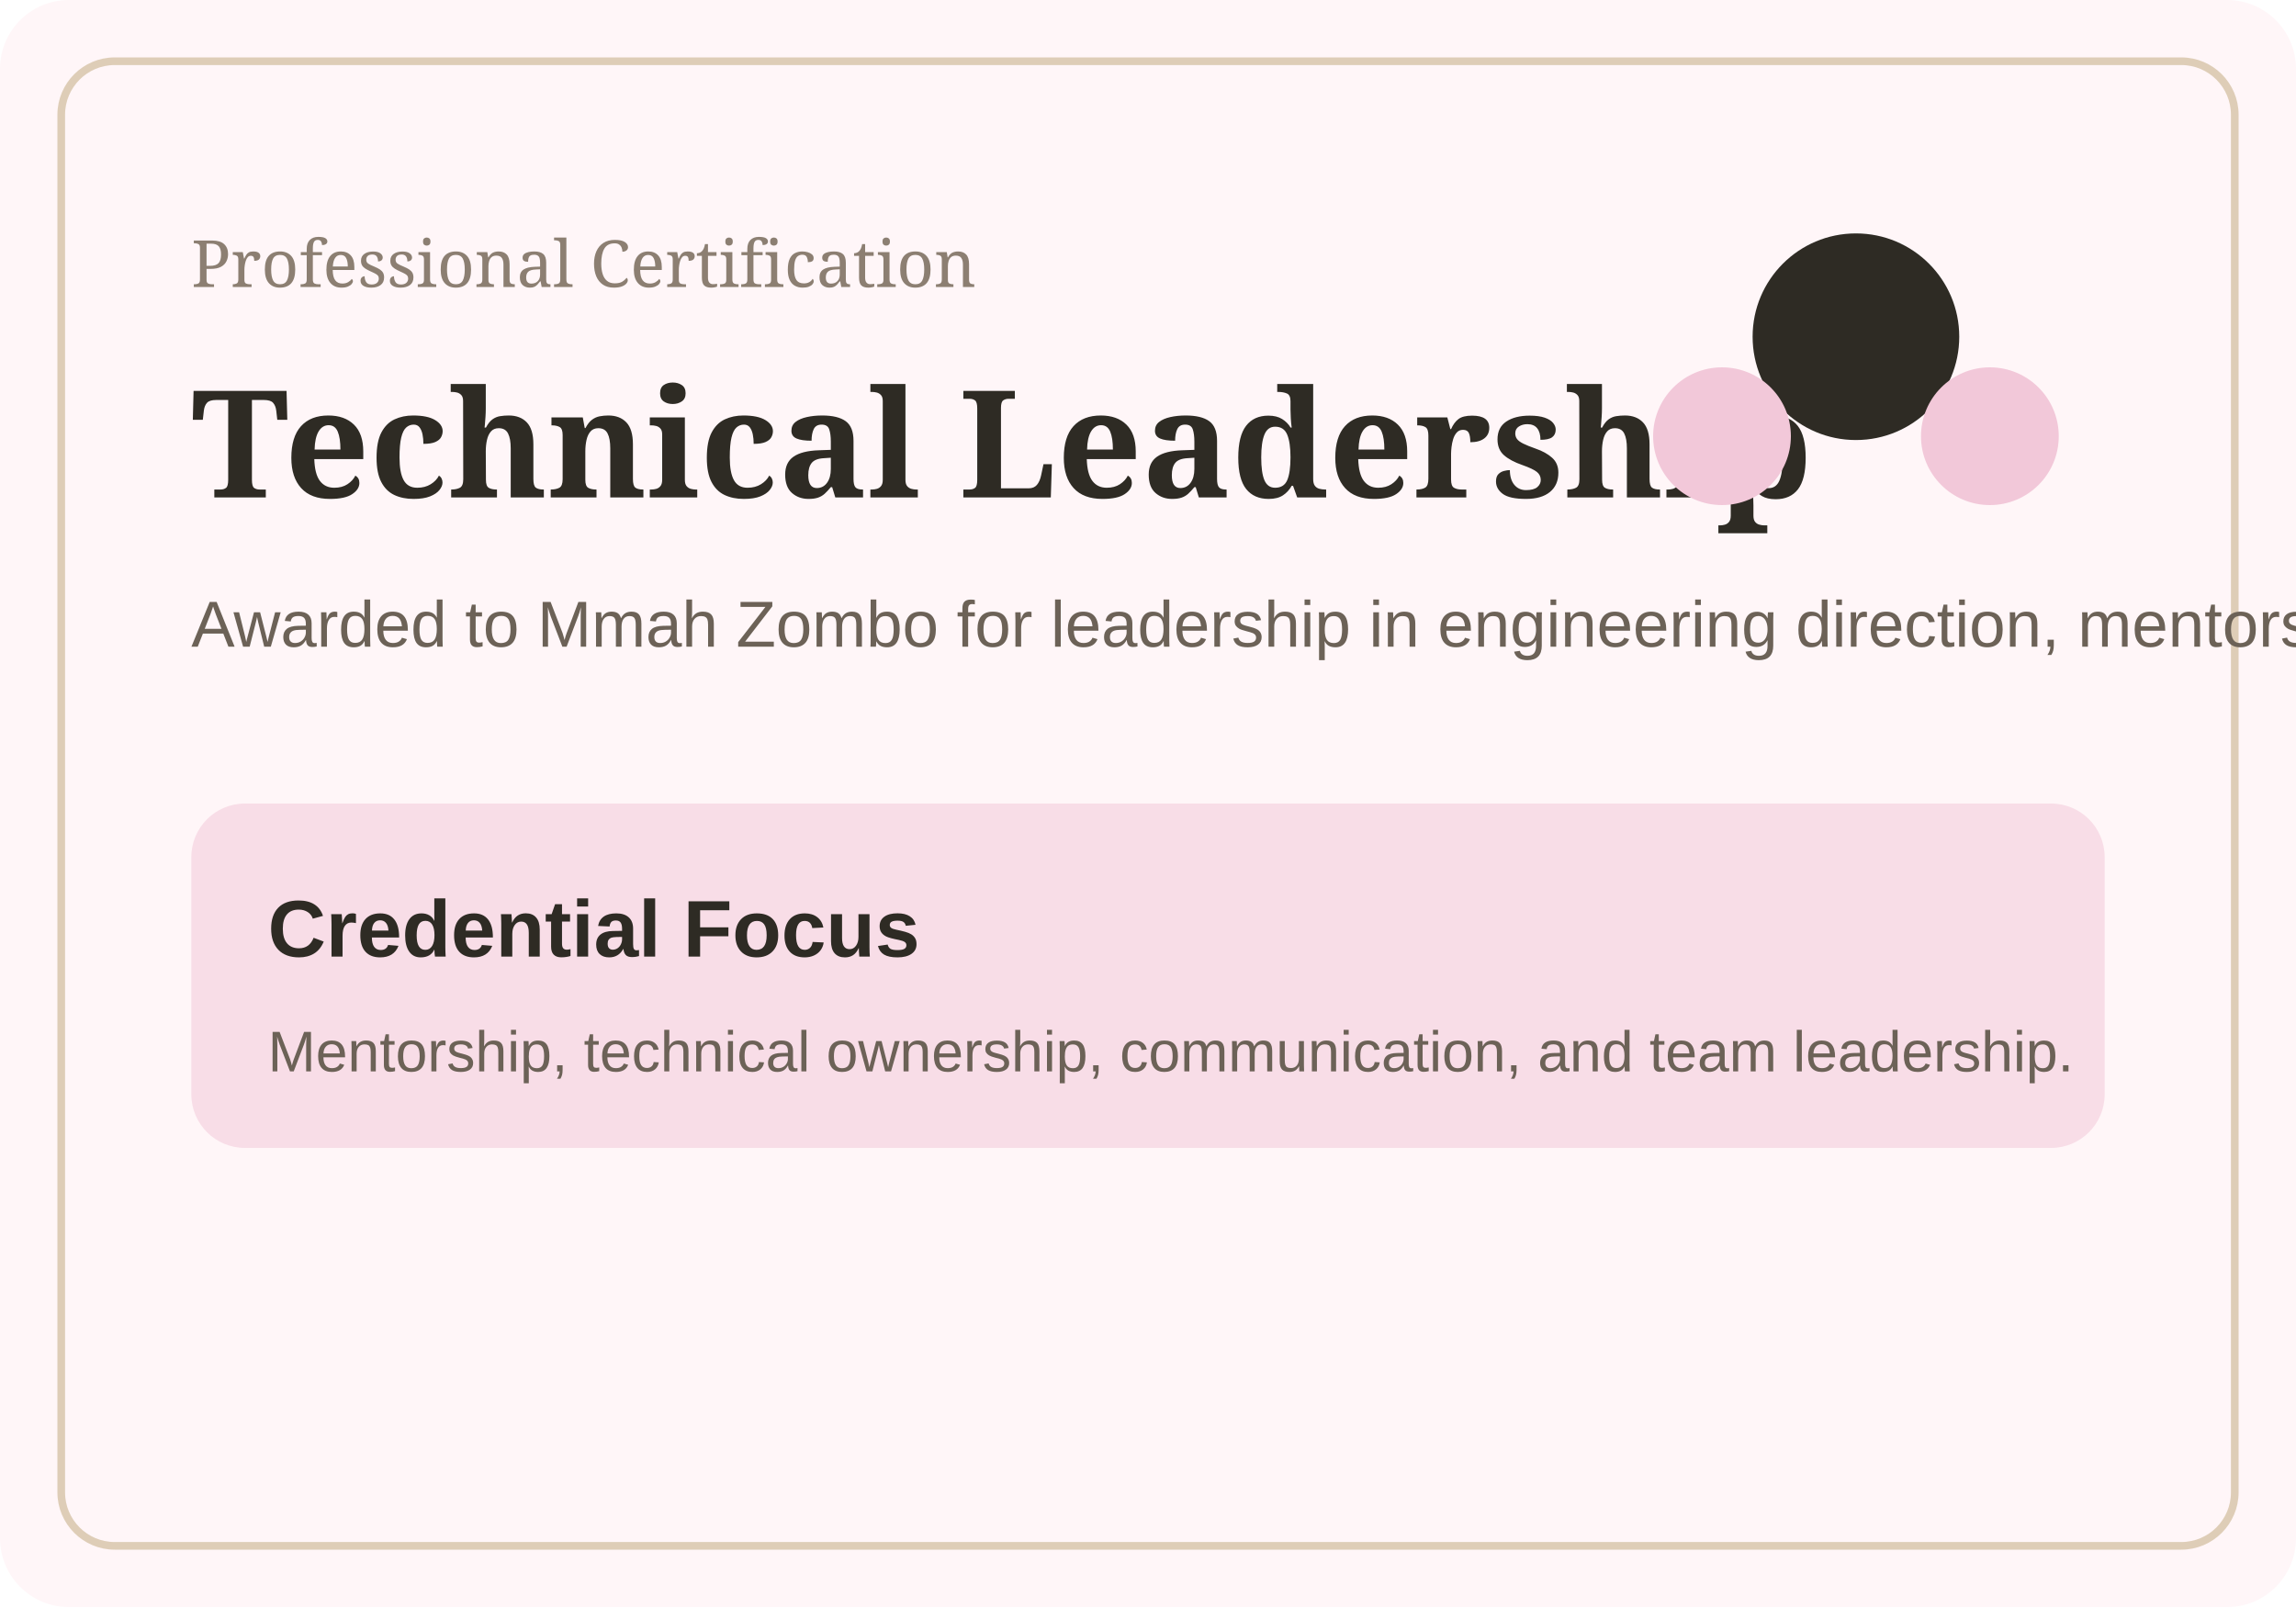
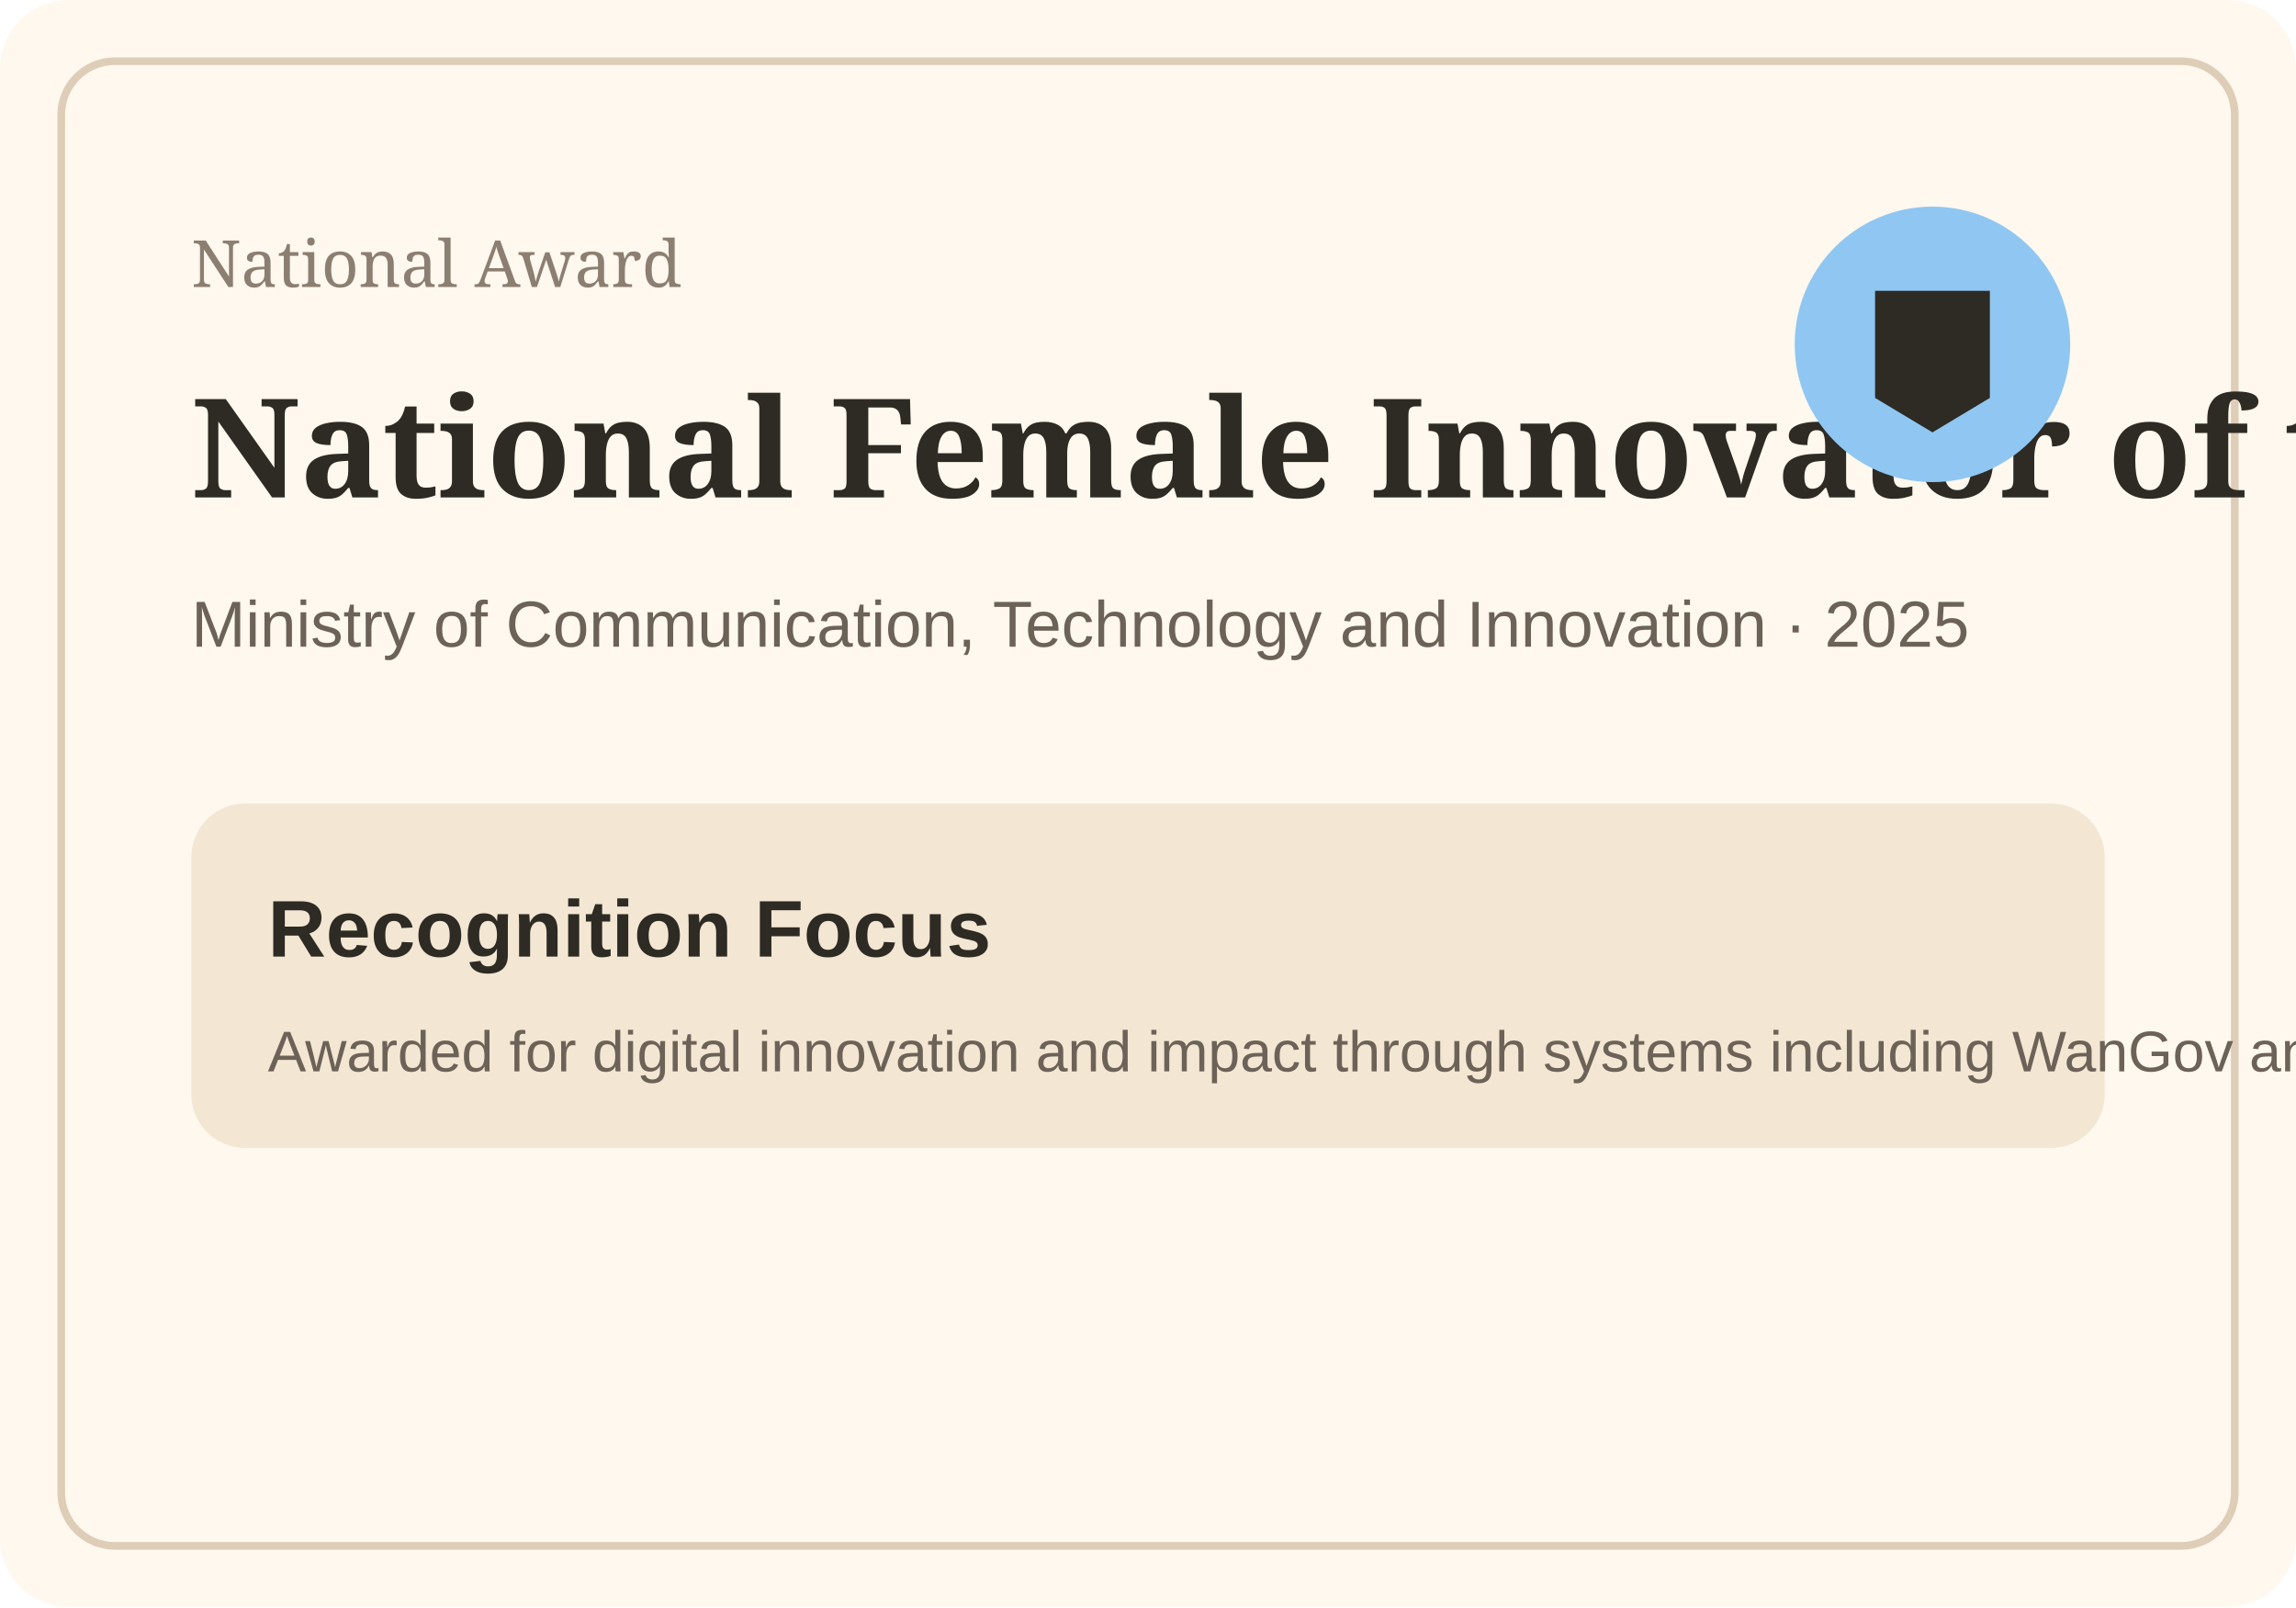
<svg xmlns="http://www.w3.org/2000/svg" viewBox="0 0 1200 840">
-   <rect width="1200" height="840" rx="36" fill="#fff6f8" />
+   <rect width="1200" height="840" rx="36" fill="#fff8ee" />
  <rect x="32" y="32" width="1136" height="776" rx="28" fill="none" stroke="#decdb7" stroke-width="4" />
-   <text x="100" y="150" fill="#8c7f72" font-family="Georgia, serif" font-size="34">Professional Certification</text>
-   <text x="100" y="260" fill="#2e2b24" font-family="Georgia, serif" font-size="78" font-weight="700">Technical Leadership</text>
-   <text x="100" y="338" fill="#6c6257" font-family="Arial, sans-serif" font-size="34">Awarded to Mmah Zombo for leadership in engineering direction, mentorship, and delivery.</text>
-   <rect x="100" y="420" width="1000" height="180" rx="28" fill="#f8dde7" />
-   <text x="140" y="500" fill="#2e2b24" font-family="Arial, sans-serif" font-size="42" font-weight="700">Credential Focus</text>
-   <text x="140" y="560" fill="#6c6257" font-family="Arial, sans-serif" font-size="30">Mentorship, technical ownership, communication, and team leadership.</text>
-   <circle cx="970" cy="176" r="54" fill="#2e2b24" />
-   <circle cx="900" cy="228" r="36" fill="#f2c8d9" />
-   <circle cx="1040" cy="228" r="36" fill="#f2c8d9" />
+   <text x="100" y="150" fill="#8c7f72" font-family="Georgia, serif" font-size="34">National Award</text>
+   <text x="100" y="260" fill="#2e2b24" font-family="Georgia, serif" font-size="72" font-weight="700">National Female Innovator of the Year</text>
+   <text x="100" y="338" fill="#6c6257" font-family="Arial, sans-serif" font-size="34">Ministry of Communication, Technology and Innovation · 2025</text>
+   <rect x="100" y="420" width="1000" height="180" rx="28" fill="#f3e7d3" />
+   <text x="140" y="500" fill="#2e2b24" font-family="Arial, sans-serif" font-size="42" font-weight="700">Recognition Focus</text>
+   <text x="140" y="560" fill="#6c6257" font-family="Arial, sans-serif" font-size="30">Awarded for digital innovation and impact through systems including WanGov and GovPay.</text>
+   <circle cx="1010" cy="180" r="72" fill="#8fc7f2" />
+   <path d="M980 208v-56h60v56l-30 18z" fill="#2e2b24" />
</svg>
